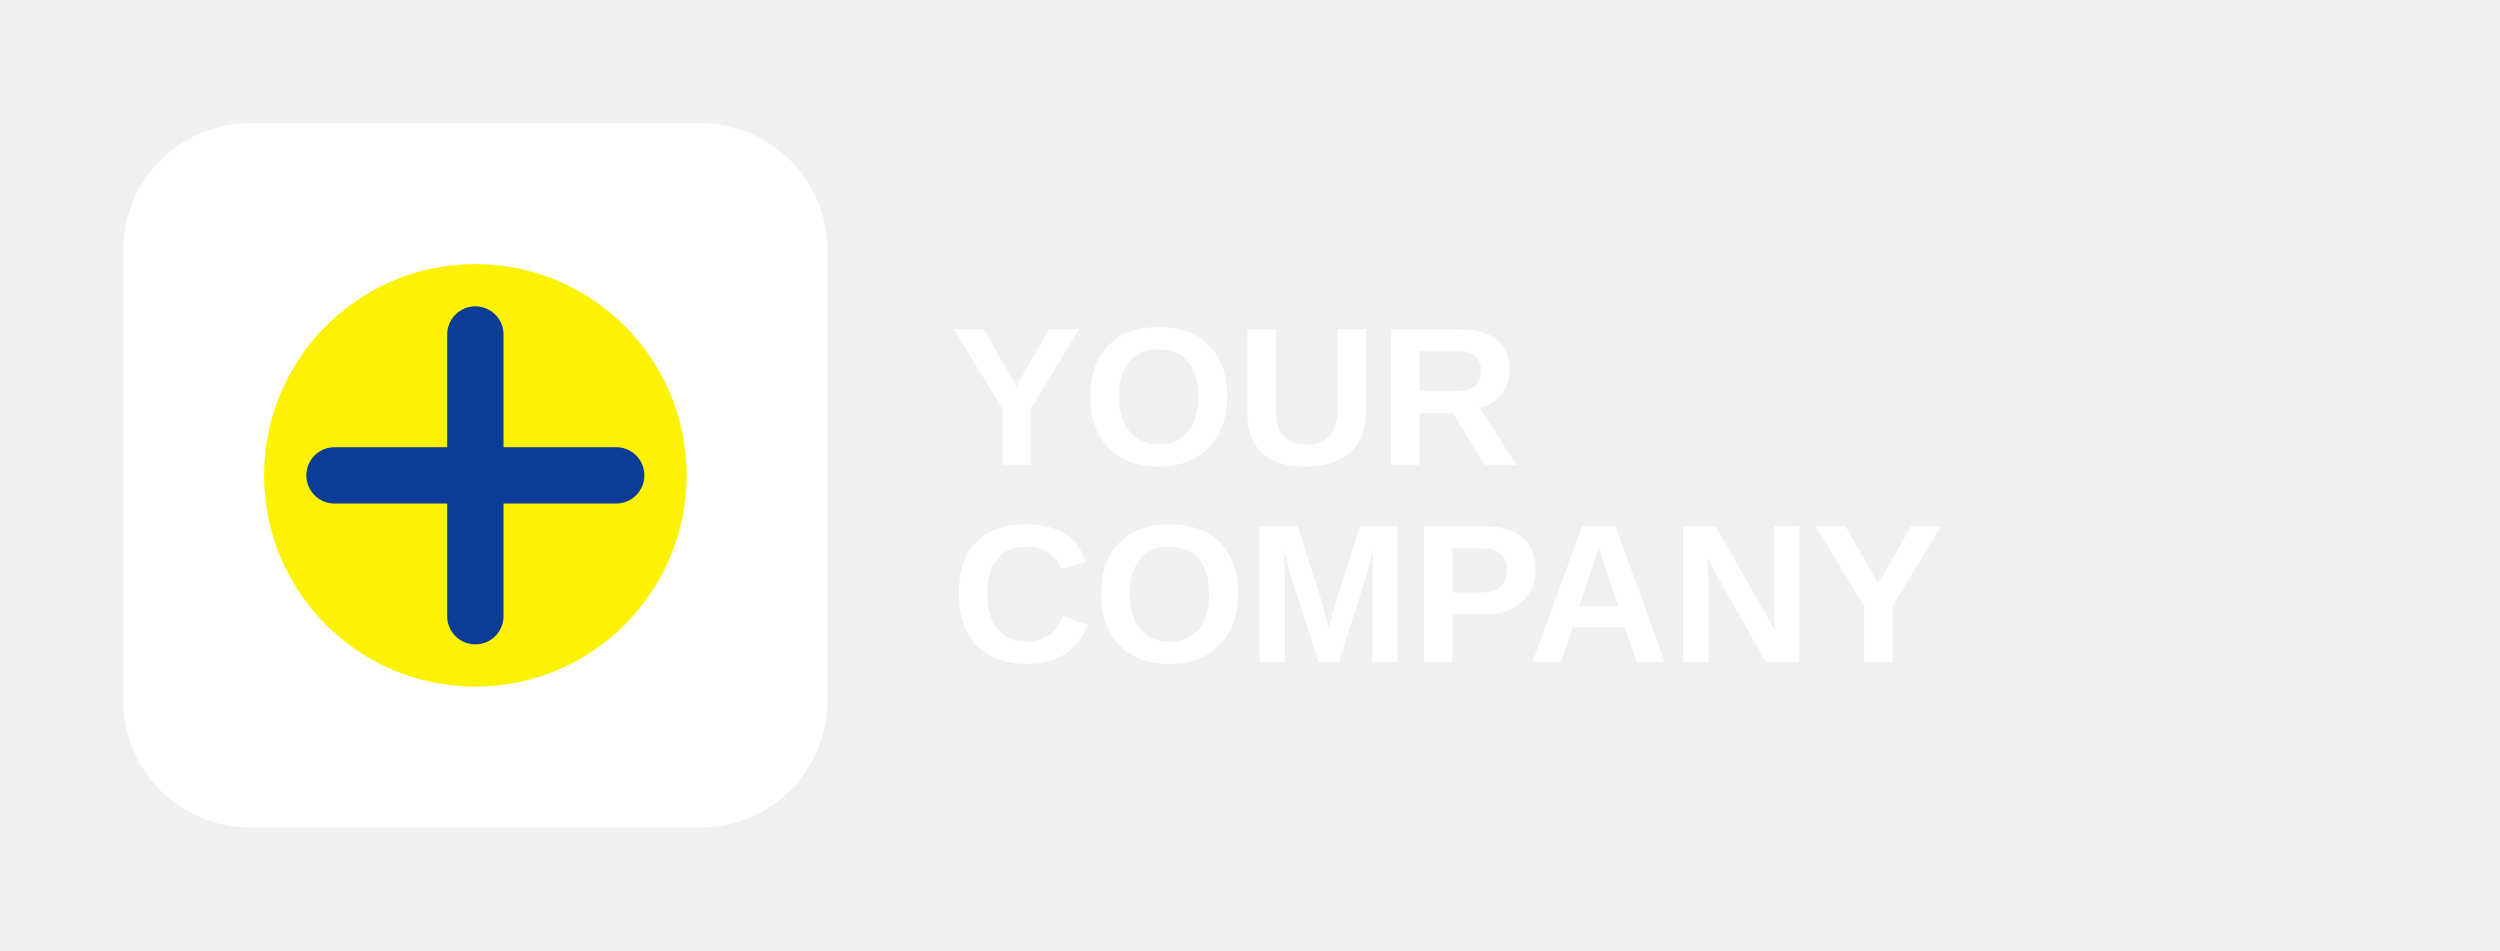
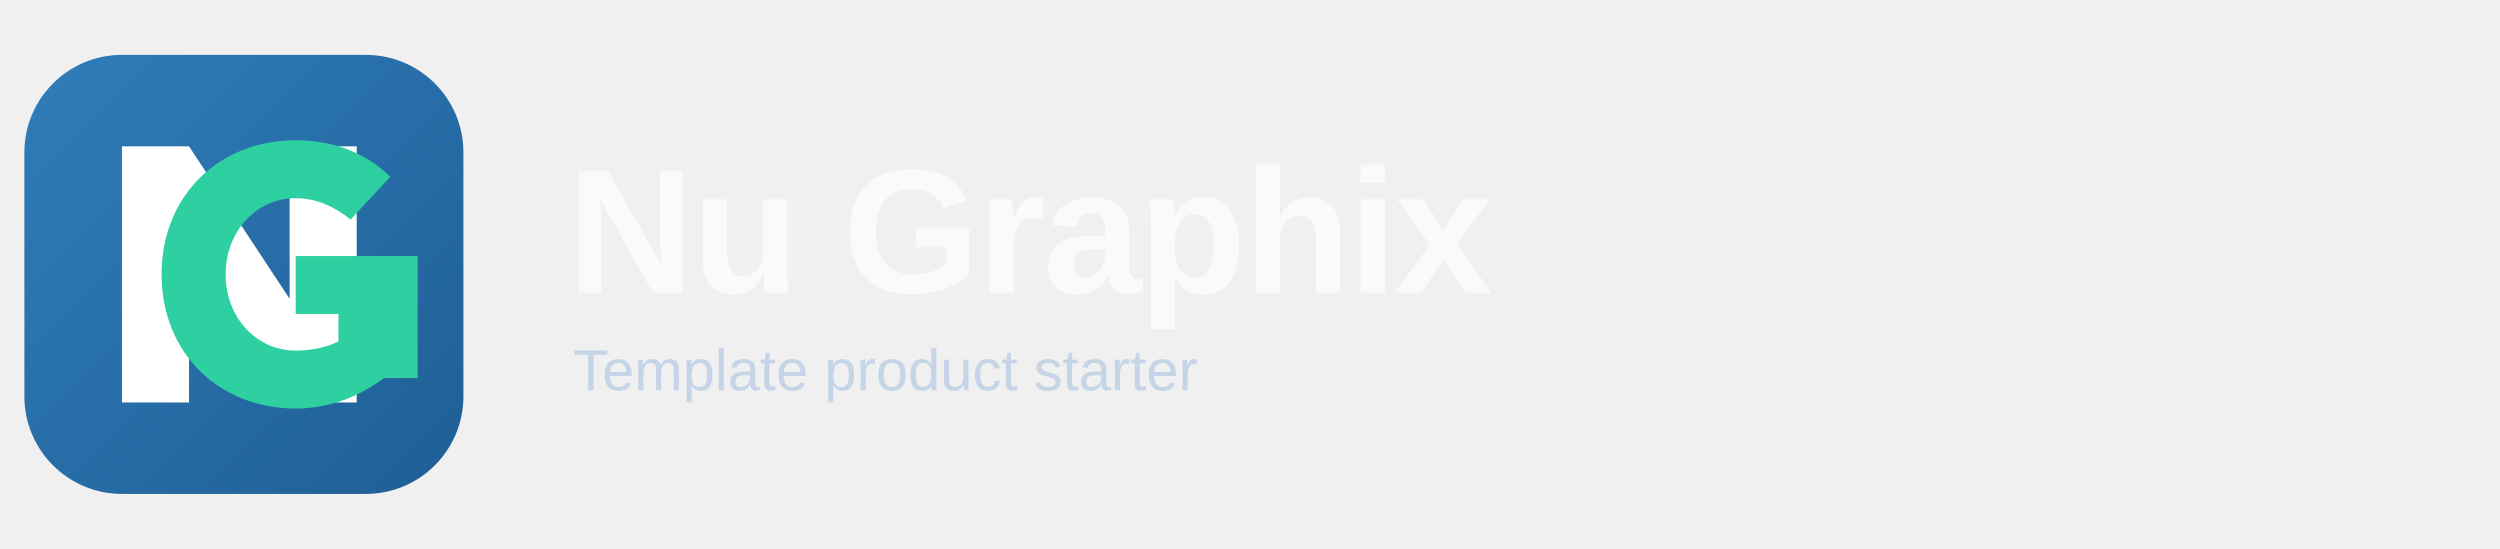
- <svg xmlns="http://www.w3.org/2000/svg" viewBox="0 0 710 270" role="img" aria-labelledby="logo-title logo-desc">
-   <rect width="710" height="270" fill="none" />
-   <rect x="35" y="35" width="200" height="200" rx="36" fill="#ffffff" />
-   <circle cx="135" cy="135" r="60" fill="#fdf202" />
-   <path d="M95 135h80" stroke="#0b3c97" stroke-width="16" stroke-linecap="round" />
-   <path d="M135 95v80" stroke="#0b3c97" stroke-width="16" stroke-linecap="round" />
-   <text x="270" y="132" font-family="Arial, sans-serif" font-size="56" font-weight="700" fill="#ffffff">YOUR</text>
-   <text x="270" y="188" font-family="Arial, sans-serif" font-size="56" font-weight="700" fill="#ffffff">COMPANY</text>
+ <svg xmlns="http://www.w3.org/2000/svg" viewBox="0 0 820 180" role="img" aria-labelledby="title desc">
+   <defs>
+     <linearGradient id="ngBlueDark" x1="0%" y1="0%" x2="100%" y2="100%">
+       <stop offset="0%" stop-color="#2F7DBA" />
+       <stop offset="100%" stop-color="#1F5E95" />
+     </linearGradient>
+   </defs>
+   <rect x="8" y="18" width="144" height="144" rx="32" fill="url(#ngBlueDark)" />
+   <path d="M40 132V48h22l33 50V48h22v84H95L62 82v50H40z" fill="#ffffff" />
+   <path d="M126 124c-8 6-18 10-29 10-25 0-44-18-44-44s19-44 44-44c12 0 23 4 31 12l-13 14c-5-4-11-7-18-7-13 0-23 11-23 25s10 25 23 25c5 0 10-1 14-3v-9H97V84h40v40h-11z" fill="#2ECFA0" />
+   <g fill="#F9FAFB">
+     <text x="186" y="96" font-size="58" font-weight="700" font-family="Avenir Next, Segoe UI, Arial, sans-serif" letter-spacing="-1">Nu Graphix</text>
+     <text x="188" y="128" font-size="19" font-weight="500" font-family="Avenir Next, Segoe UI, Arial, sans-serif" fill="#C5D4E7">Template product starter</text>
+   </g>
</svg>
